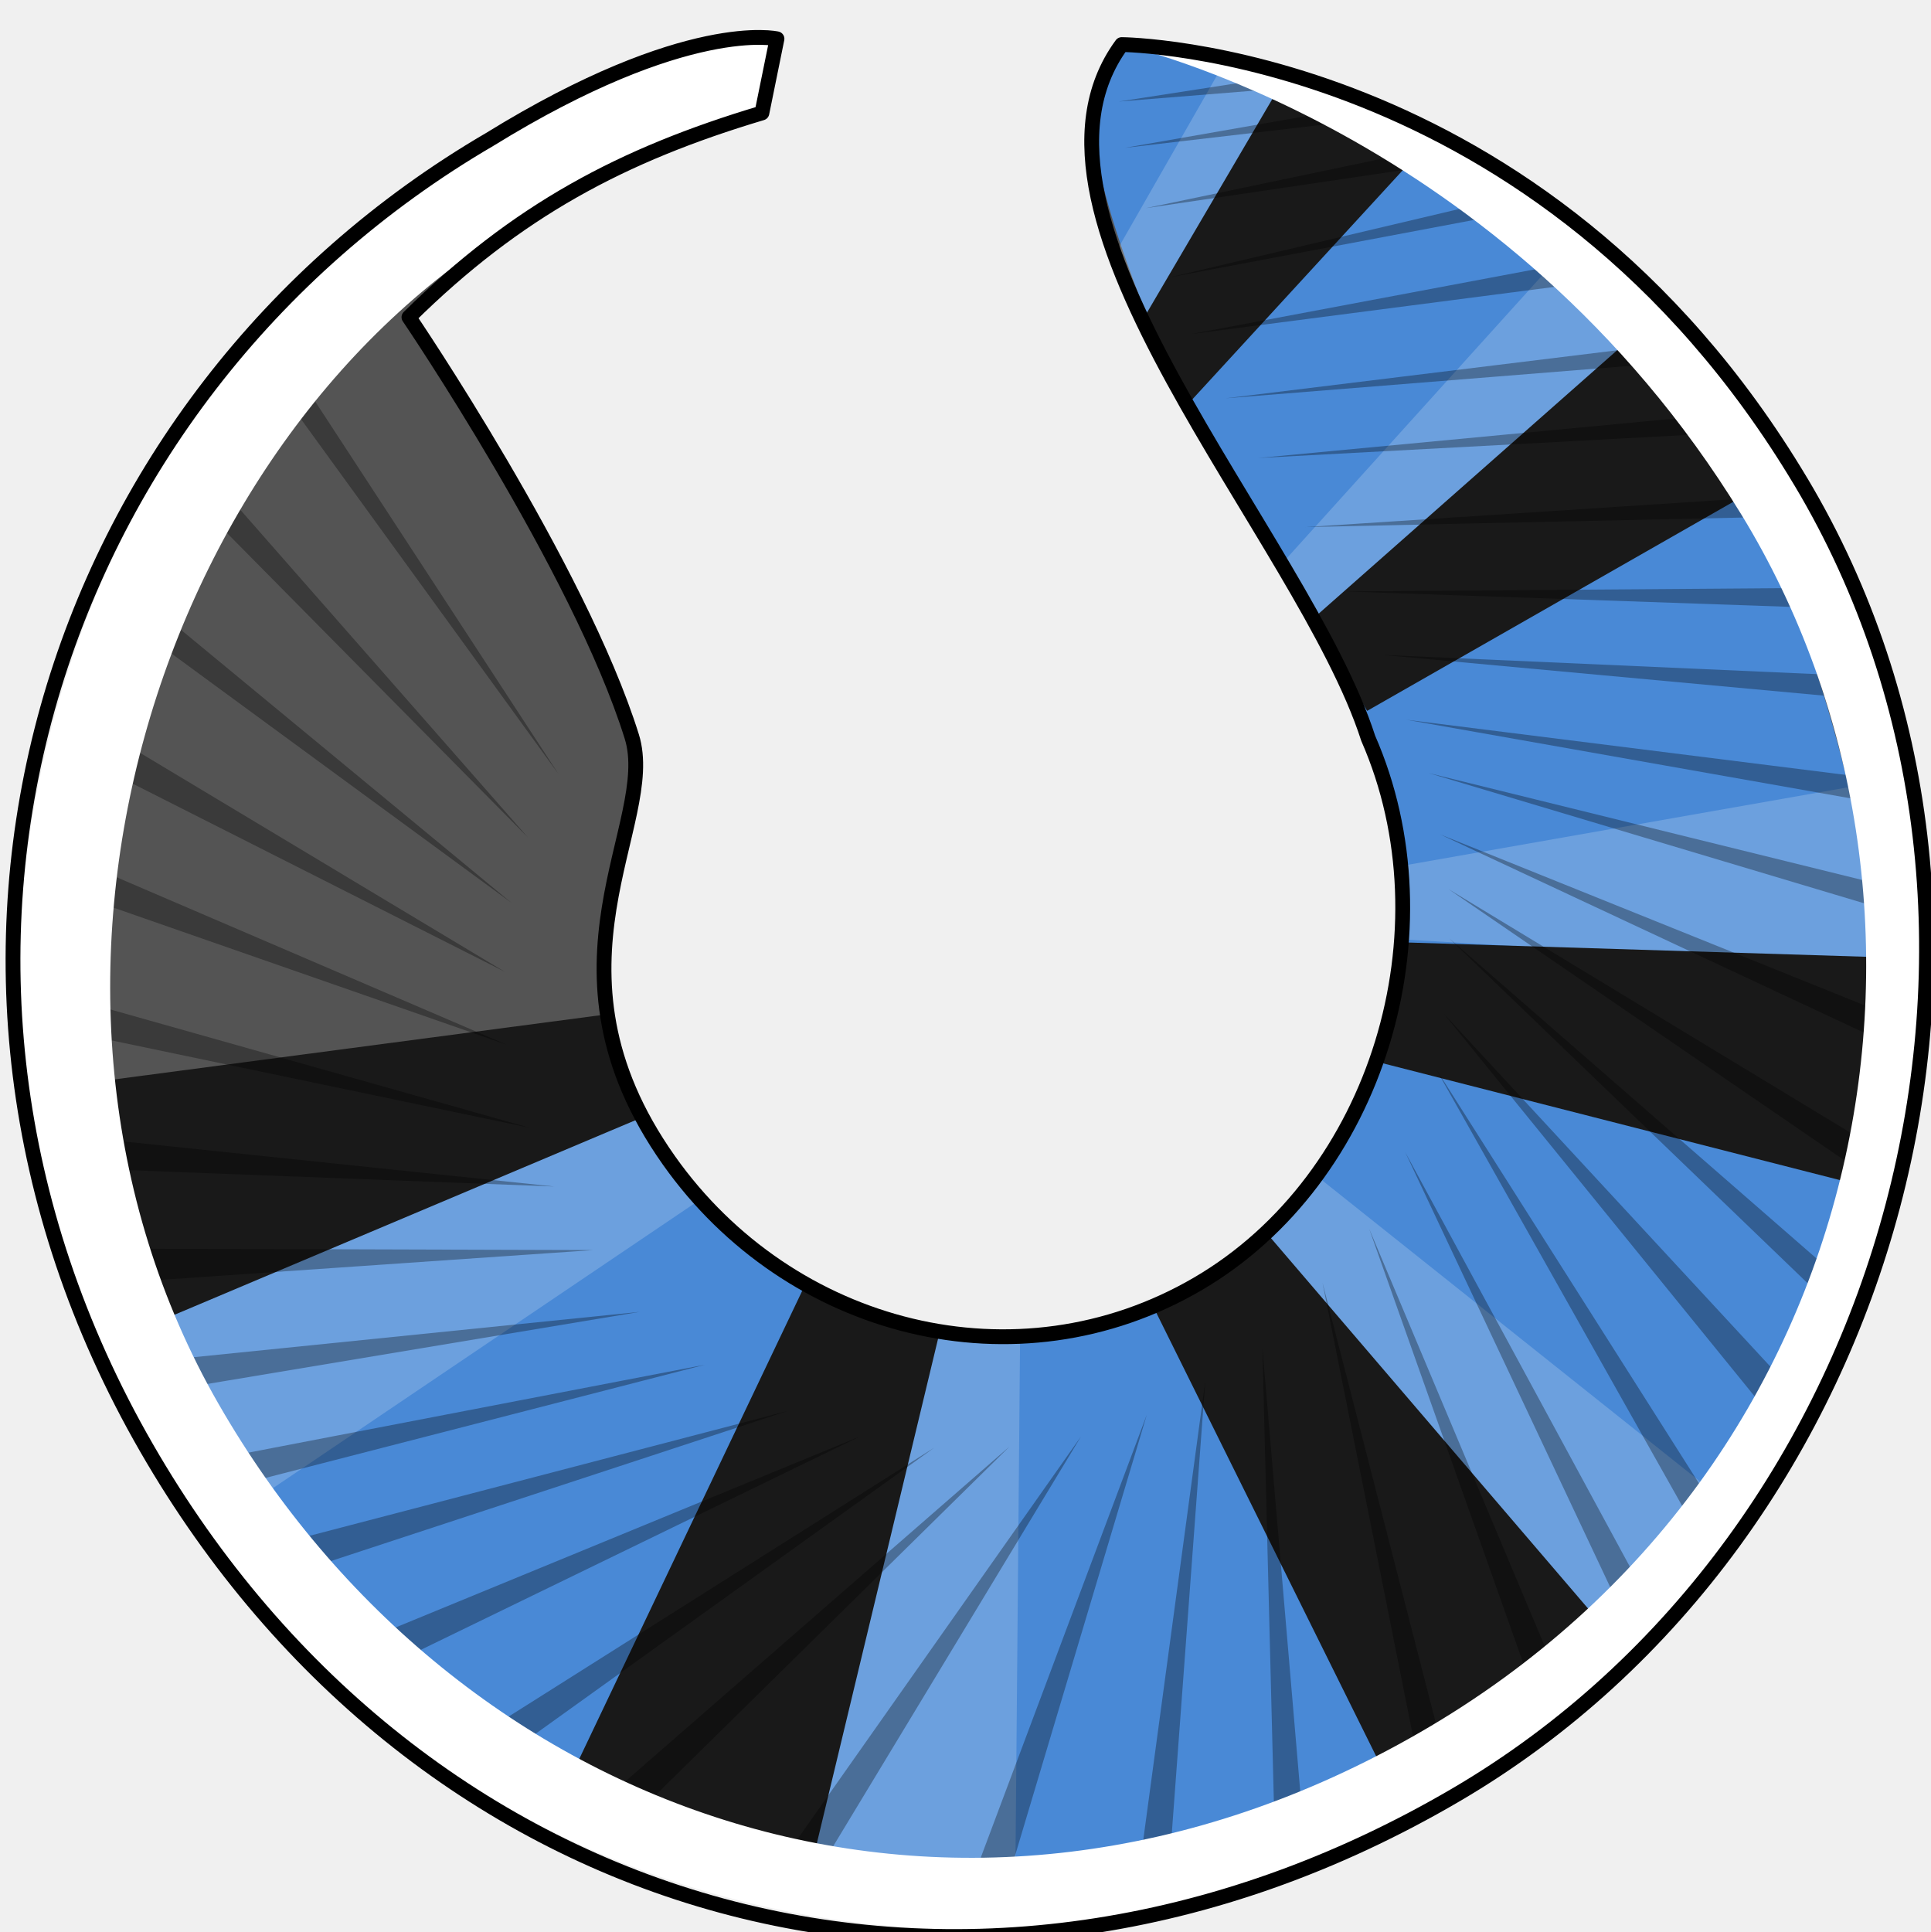
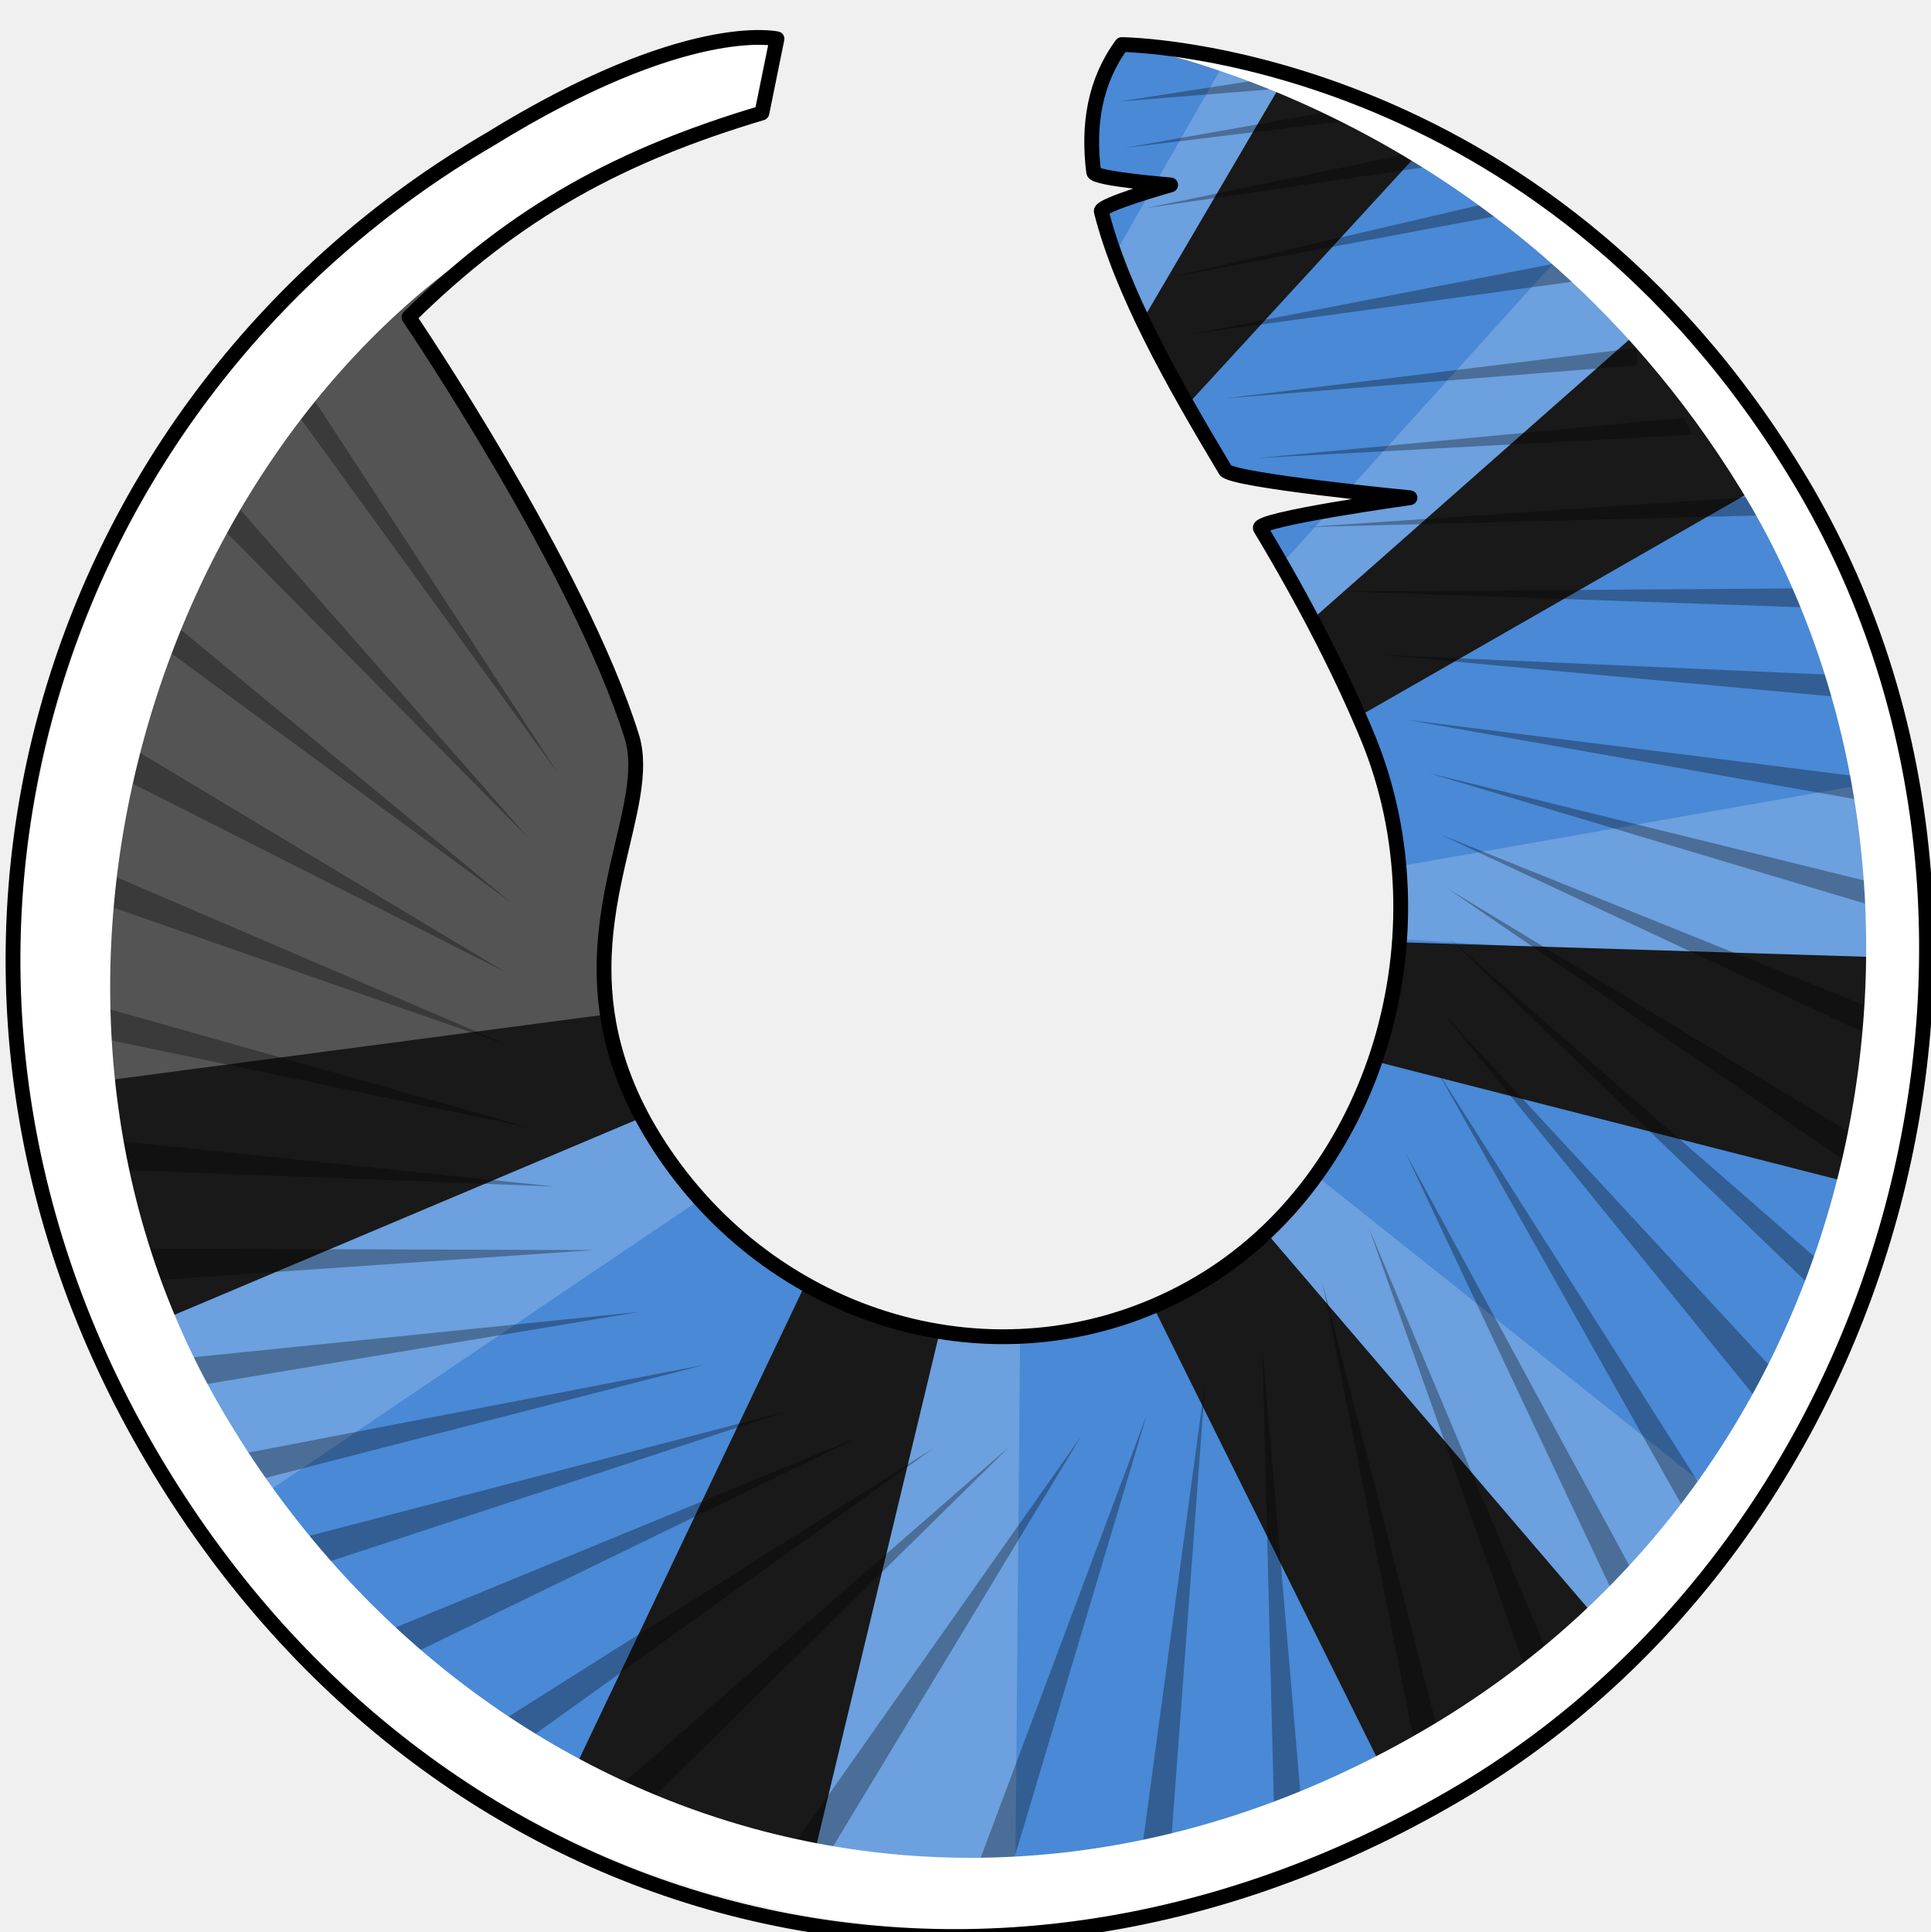
<svg xmlns="http://www.w3.org/2000/svg" width="130.416mm" height="130.495mm" viewBox="0 0 130.416 130.495" version="1.1" id="svg5">
  <defs id="defs2" />
  <g id="layer1" style="display:inline" transform="translate(-39.88579,-92.8416)">
    <circle style="display:none;fill:#fbfbfb;fill-opacity:1;stroke-width:0.5;stroke-linecap:round;stroke-linejoin:round;stop-color:#000000" id="path234" cx="104.843" cy="158.302" r="65.964" />
  </g>
  <g id="layer2" transform="translate(-39.88579,-92.8416)">
-     <path style="color:#000000;display:inline;fill:#545454;fill-opacity:1;stroke:none;stroke-linecap:round;stroke-linejoin:round;stroke-opacity:1;-inkscape-stroke:none" d="m 160.01,126.259 c 17.752,29.705 7.22,68.811 -22.664,86.259 -29.885,17.448 -68.811,7.22 -86.259,-22.664 -17.448,-29.885 -7.22,-68.811 22.664,-86.259 13.323,-8.219 18.662,-6.679 18.662,-6.679 l -1.059,3.555 c -9.455,2.826 -16.561,6.605 -23.843,13.796 0,0 12.558,18.637 15.328,29.308 1.396,5.378 -7.039,14.535 2.238,27.649 8.157,11.53 23.521,15.46 35.718,8.338 12.197,-7.121 17.183,-23.918 11.515,-36.854 -4.412,-13.695 -25.165,-35.247 -16.65,-46.857 0,0 26.814,1.069 44.348,30.408 z" id="path1109" />
-     <path id="path1485" style="display:inline;fill:#4989d6;fill-opacity:1;stroke:none;stroke-width:0.265px;stroke-linecap:butt;stroke-linejoin:miter;stroke-opacity:1" d="m 134.615,212.026 c -11.13,4.495 -30.106,8.869 -40.898,7.015 l 9.349,-36.342 c 4.276,0.765 10.095,-0.163 15.034,-1.621 z m -55.176,1.417 c -15.401,-9.893 -26.238,-20.665 -29.072,-32.976 l 32.989,-12.159 c 2.748,3.663 4.211,7.155 11.321,11.395 z m 45.499,-37.128 22.672,26.782 c 10.254,-9.195 16.562,-20.539 18.454,-31.03 l -32.827,-8.015 c -1.367,4.005 -4.421,9.084 -8.299,12.264 z m 9.329,-19.288 32.497,3.631 c -0.323,-12.263 -4.235,-23.667 -8.761,-34.924 l -28.659,10.099 c 3.523,6.183 6.186,12.768 4.923,21.194 z m -4.961,-21.242 22.245,-17.352 c -4.436,-6.717 -11.236,-11.86 -18.706,-16.557 l -13.132,17.858 z m -9.612,-15.98 7.577,-20.663 -11.204,-3.435 c -4.954,2.022 -1.542,12.064 3.628,24.098 z" />
-     <path style="display:inline;fill:#ffffff;fill-opacity:0.194;stroke:none;stroke-width:0.265px;stroke-linecap:butt;stroke-linejoin:miter;stroke-opacity:1" d="m 83.396,167.692 -32.669,13.853 5.865,12.981 30.641,-20.693 z m 19.565,14.874 -8.463,35.66 13.979,0.934 0.315,-35.662 z m 22.194,-6.258 22.749,26.728 7.805,-9.347 -26.932,-21.459 z m 9.427,-20.02 32.219,1.922 -0.561,-12.458 -31.613,5.565 z m -5.367,-20.893 20.83,-19.214 -5.01,-5.808 -18.674,20.67 z m -11.894,-20.153 9.445,-16.261 -4.393,-1.53 -7.347,12.843 z" id="path1555" />
-     <path id="path1520" style="display:inline;fill:#191919;fill-opacity:1;stroke:none;stroke-width:0.265px;stroke-linecap:butt;stroke-linejoin:miter;stroke-opacity:1" d="m 133.567,212.914 -15.779,-31.824 7.605,-5.027 22.83,26.664 z m -38.915,6.151 -16.241,-6.15 15.767,-33.099 9.171,3.053 z m 38.458,-54.453 32.799,8.381 1.498,-15.481 -33.001,-1.028 z m -0.871,-23.755 26.088,-14.894 -8.054,-10.476 -21.72,19.167 z m -12.281,-20.527 16.122,-17.553 -9.795,-4.015 -9.166,15.618 z m -36.633,47.958 -33.055,13.95 -5.233,-16.149 35.881,-4.739 z" />
-     <path style="fill:#000000;fill-opacity:0.316;stroke:none;stroke-width:0.265px;stroke-linecap:butt;stroke-linejoin:miter;stroke-opacity:1" d="m 60.077,118.276 17.535,26.844 -18.435,-25.406 z m -5.134,7.66 20.608,23.474 -21.518,-21.764 z m -4.71,7.896 24.209,19.994 -24.89,-18.249 z m -3.232,8.453 26.991,16.197 -27.617,-13.959 z m -1.782,8.717 28.932,12.419 -29.18,-10.174 z m 30.44,18.013 -30.7,-8.662 0.232,2.296 z m 1.667,3.967 -30.783,-3.219 0.567,2.062 z m 2.643,4.295 -31.339,-0.096 0.992,2.185 z m 3.13,4.173 -31.452,3.197 1.066,1.868 z m 4.402,3.572 -32.264,6.211 1.366,1.747 z m 5.621,3.113 -33.939,8.863 1.5,1.794 z m 4.888,1.716 -33.067,13.601 1.789,1.594 z m 4.981,0.776 -30.08,19.001 1.966,1.171 z m 5.094,-0.084 -26.498,23.091 2.172,0.865 z m 4.822,-0.673 -19.658,27.914 2.622,0.253 z m 4.447,-1.469 -11.446,30.524 2.356,-0.109 z m 3.953,-2.287 -4.298,31.788 2.031,-1.195 z m 3.856,-2.226 0.792,31.345 1.814,-0.827 z m 10.333,27.031 -6.272,-31.435 7.946,30.867 z m 7.466,-5.234 -10.582,-29.837 12.125,28.825 z m 5.89,-5.233 -14.042,-29.789 15.364,28.345 z m 4.846,-5.58 -16.809,-29.834 18.028,28.407 z m 4.965,-7.408 -21.257,-26.166 22.996,24.849 z m 3.755,-7.54 -24.641,-23.709 25.523,22.244 z m 2.793,-8.206 -27.466,-18.816 28.18,17.074 z m 1.037,-8.918 -29.09,-13.605 29.577,11.91 z m 0.453,-8.68 -30.312,-9.064 30.047,7.409 z m -1.312,-7.268 -30.497,-5.395 30.409,3.816 z m -1.274,-6.93 -30.905,-2.849 30.65,1.357 z m -2.504,-6.063 -30.867,-1.068 29.955,-0.227 z m -3.676,-6.067 -29.866,0.651 29.66,-1.93 z m -3.744,-5.588 -29.317,1.573 28.765,-2.723 z m -3.719,-4.688 -27.794,2.229 27.838,-3.414 z m -5.061,-5.364 -25.075,3.253 24.593,-4.626 z m -5.319,-4.575 -21.236,4.006 20.531,-4.844 z m -3.947,-3.466 -18.857,2.791 17.446,-3.654 z m -5.91,-2.958 -14.376,1.677 13.017,-2.28 z m -4.603,-2.272 -10.167,0.819 9.214,-1.428 z" id="path1968" />
-     <path style="color:#000000;display:inline;fill:#ffffff;fill-opacity:1;stroke:none;stroke-linecap:round;stroke-linejoin:round;stroke-opacity:1;-inkscape-stroke:none" d="m 161.797,125.216 c 17.752,29.705 6.188,71.149 -23.567,88.816 -32.253,19.15 -71.311,6.65 -88.76,-23.234 -17.448,-29.885 -6.482,-71.259 23.403,-88.707 13.323,-8.219 19.628,-7.015 19.628,-7.015 l -1.146,5.396 c -9.455,2.826 -7.177,2.092 -15.794,7.043 -25.109,14.428 -36.959,52.207 -20.922,80.134 16.037,27.926 49.928,40.249 81.2,22.186 31.272,-18.063 37.623,-56.206 21.667,-82.258 -15.956,-26.052 -41.843,-31.725 -41.843,-31.725 0,0 28.602,0.025 46.135,29.365 z" id="path1420" />
-     <path style="color:#000000;display:inline;fill:none;fill-opacity:1;stroke:#000000;stroke-linecap:round;stroke-linejoin:round;stroke-opacity:1;-inkscape-stroke:none" d="m 161.533,125.37 c 17.752,29.705 6.576,71.206 -23.283,88.697 -32.816,19.222 -70.051,8.553 -88.475,-23.447 -18.854,-32.747 -6.69,-70.915 23.195,-88.363 13.323,-8.219 19.403,-6.794 19.403,-6.794 l -1.019,5.008 c -9.455,2.826 -16.561,6.605 -23.843,13.796 0,0 11.484,16.906 15.053,28.322 1.839,5.883 -6.763,15.521 2.514,28.636 8.157,11.53 23.521,15.46 35.718,8.338 12.197,-7.121 17.183,-23.918 11.515,-36.854 -4.412,-13.695 -25.165,-35.247 -16.65,-46.857 0,0 28.338,0.179 45.871,29.519 z" id="path1518" />
+     <path style="color:#000000;display:inline;fill:#545454;fill-opacity:1;stroke:none;stroke-linecap:round;stroke-linejoin:round;stroke-opacity:1;-inkscape-stroke:none" d="m 160.01,126.259 c 17.752,29.705 7.22,68.811 -22.664,86.259 -29.885,17.448 -68.811,7.22 -86.259,-22.664 -17.448,-29.885 -7.22,-68.811 22.664,-86.259 13.323,-8.219 18.662,-6.679 18.662,-6.679 l -1.059,3.555 c -9.455,2.826 -16.561,6.605 -23.843,13.796 0,0 12.558,18.637 15.328,29.308 1.396,5.378 -7.039,14.535 2.238,27.649 8.157,11.53 23.521,15.46 35.718,8.338 12.197,-7.121 17.183,-23.918 11.515,-36.854 -1.387,-4.307 -4.141,-8.945 -7.342,-14.252 -0.25,-0.414 8.066,-1.948 8.066,-1.948 0,0 -9.966,-1.118 -10.224,-1.547 -3.837,-6.375 -7.414,-12.454 -8.685,-18.136 -0.053,-0.239 4.225,-1.369 4.225,-1.369 0,0 -4.631,-0.476 -4.666,-0.7 -0.533,-3.442 0.008,-6.221 1.977,-8.906 0,0 26.814,1.069 44.348,30.408 z" id="path1109" />
+     <path id="path1485" style="display:inline;fill:#4989d6;fill-opacity:1;stroke:none;stroke-width:0.265px;stroke-linecap:butt;stroke-linejoin:miter;stroke-opacity:1" d="m 134.615,212.026 c -11.13,4.495 -30.106,8.869 -40.898,7.015 l 9.349,-36.342 c 4.276,0.765 10.095,-0.163 15.034,-1.621 z m -55.176,1.417 c -15.401,-9.893 -26.238,-20.665 -29.072,-32.976 l 32.989,-12.159 c 2.748,3.663 4.211,7.155 11.321,11.395 z m 45.499,-37.128 22.672,26.782 c 10.254,-9.195 16.562,-20.539 18.454,-31.03 l -32.827,-8.015 c -1.367,4.005 -4.421,9.084 -8.299,12.264 z m 9.329,-19.288 32.497,3.631 c 0.777,-12.054 -1.767,-23.197 -8.761,-34.924 l -28.659,10.099 c 3.523,6.183 6.186,12.768 4.923,21.194 z m -4.961,-21.242 22.892,-18.078 c -4.436,-6.717 -11.883,-11.134 -19.353,-15.831 l -13.132,17.858 2.967,4.965 10.844,2.047 -8.483,1.904 z m -9.612,-15.98 7.577,-20.663 -11.204,-3.435 c -2.404,0.981 -2.904,4.46 -2.122,8.531 0.121,0.628 4.836,1.335 4.836,1.335 0,0 -4.261,1.266 -4.123,1.736 1.089,3.733 3.018,7.795 5.037,12.495 z" />
+     <path style="display:inline;fill:#ffffff;fill-opacity:0.194;stroke:none;stroke-width:0.265px;stroke-linecap:butt;stroke-linejoin:miter;stroke-opacity:1" d="m 83.396,167.692 -32.669,13.853 5.865,12.981 30.641,-20.693 z m 19.565,14.874 -8.463,35.66 13.979,0.934 0.315,-35.662 z m 22.194,-6.258 22.749,26.728 7.805,-9.347 -26.932,-21.459 z m 9.427,-20.02 32.219,1.922 -0.561,-12.458 -31.613,5.565 z m -5.367,-20.893 21.394,-19.654 -5.574,-5.368 -13.809,15.285 3.126,0.996 -4.729,0.778 -3.263,3.611 z m -11.894,-20.153 9.445,-16.261 -4.393,-1.53 -7.347,12.843 z" id="path1555" />
+     <path id="path1520" style="display:inline;fill:#191919;fill-opacity:1;stroke:none;stroke-width:0.265px;stroke-linecap:butt;stroke-linejoin:miter;stroke-opacity:1" d="m 133.567,212.914 -15.779,-31.824 7.605,-5.027 22.83,26.664 z m -38.915,6.151 -16.241,-6.15 15.767,-33.099 9.171,3.053 z m 38.458,-54.453 32.799,8.381 1.498,-15.481 -33.001,-1.028 z m -1.474,-23.36 26.691,-15.288 -8.054,-10.476 -21.72,19.167 z m -11.678,-20.921 16.122,-17.553 -9.795,-4.015 -9.166,15.618 z m -36.633,47.958 -33.055,13.95 -5.233,-16.149 35.881,-4.739 z" />
+     <path style="fill:#000000;fill-opacity:0.316;stroke:none;stroke-width:0.265px;stroke-linecap:butt;stroke-linejoin:miter;stroke-opacity:1" d="m 60.077,118.276 17.535,26.844 -18.435,-25.406 z m -5.134,7.66 20.608,23.474 -21.518,-21.764 z m -4.71,7.896 24.209,19.994 -24.89,-18.249 z m -3.232,8.453 26.991,16.197 -27.617,-13.959 z m -1.782,8.717 28.932,12.419 -29.18,-10.174 z m 30.44,18.013 -30.7,-8.662 0.232,2.296 z m 1.667,3.967 -30.783,-3.219 0.567,2.062 z m 2.643,4.295 -31.339,-0.096 0.992,2.185 z m 3.13,4.173 -31.452,3.197 1.066,1.868 z m 4.402,3.572 -32.264,6.211 1.366,1.747 z m 5.621,3.113 -33.939,8.863 1.5,1.794 z m 4.888,1.716 -33.067,13.601 1.789,1.594 z m 4.981,0.776 -30.08,19.001 1.966,1.171 z m 5.094,-0.084 -26.498,23.091 2.172,0.865 z m 4.822,-0.673 -19.658,27.914 2.622,0.253 z m 4.447,-1.469 -11.446,30.524 2.356,-0.109 z m 3.953,-2.287 -4.298,31.788 2.031,-1.195 z m 3.856,-2.226 0.792,31.345 1.814,-0.827 z m 10.333,27.031 -6.272,-31.435 7.946,30.867 z m 7.466,-5.234 -10.582,-29.837 12.125,28.825 z m 5.89,-5.233 -14.042,-29.789 15.364,28.345 z m 4.846,-5.58 -16.809,-29.834 18.028,28.407 z m 4.965,-7.408 -21.257,-26.166 22.996,24.849 z m 3.755,-7.54 -24.641,-23.709 25.523,22.244 z m 2.793,-8.206 -27.466,-18.816 28.18,17.074 z m 1.037,-8.918 -29.09,-13.605 29.577,11.91 z m 0.453,-8.68 -30.312,-9.064 30.047,7.409 z m -1.312,-7.268 -30.497,-5.395 30.409,3.816 z m -1.274,-6.93 -30.905,-2.849 30.65,1.357 z m -2.504,-6.063 -30.867,-1.068 30.463,-0.206 z m -2.791,-6.205 -30.751,0.789 30.546,-2.069 z m -4.63,-5.449 -29.317,1.573 28.765,-2.723 z m -3.719,-4.688 -27.794,2.229 27.838,-3.414 z m -4.149,-5.678 -25.987,3.567 25.505,-4.94 z m -5.387,-4.396 -22.081,4.14 21.376,-4.978 z m -4.416,-3.369 -19.233,2.829 17.822,-3.691 z m -5.372,-3.107 -15.29,1.864 13.931,-2.466 z m -5.517,-2.085 -10.167,0.819 9.214,-1.428 z" id="path1968" />
+     <path style="color:#000000;display:inline;fill:#ffffff;fill-opacity:1;stroke:none;stroke-linecap:round;stroke-linejoin:round;stroke-opacity:1;-inkscape-stroke:none" d="m 161.797,125.216 c 17.752,29.705 6.188,71.149 -23.567,88.816 -32.253,19.15 -71.311,6.65 -88.76,-23.234 -17.448,-29.885 -6.482,-71.259 23.403,-88.707 13.323,-8.219 19.628,-7.015 19.628,-7.015 l -1.146,5.396 c -9.455,2.826 -7.177,2.092 -15.794,7.043 -25.109,14.428 -36.959,52.207 -20.922,80.134 16.037,27.926 49.928,40.249 81.2,22.186 31.272,-18.063 37.623,-57.854 21.667,-83.906 -15.956,-26.052 -41.843,-30.077 -41.843,-30.077 0,0 28.602,0.025 46.135,29.365 z" id="path1420" />
+     <path style="color:#000000;display:inline;fill:none;fill-opacity:1;stroke:#000000;stroke-linecap:round;stroke-linejoin:round;stroke-opacity:1;-inkscape-stroke:none" d="m 161.533,125.37 c 17.752,29.705 6.576,71.206 -23.283,88.697 -32.816,19.222 -70.051,8.553 -88.475,-23.447 -18.854,-32.747 -6.69,-70.915 23.195,-88.363 13.323,-8.219 19.403,-6.794 19.403,-6.794 l -1.019,5.008 c -9.455,2.826 -16.561,6.605 -23.843,13.796 0,0 11.484,16.906 15.053,28.322 0.733,2.345 -0.193,5.288 -0.985,8.809 -0.254,1.131 -0.495,2.323 -0.661,3.573 -0.139,1.043 -0.227,2.126 -0.23,3.251 -0.009,3.858 0.99,8.197 4.39,13.003 8.157,11.53 23.521,15.46 35.718,8.338 12.197,-7.121 16.872,-23.786 11.515,-36.854 -1.661,-4.051 -4.198,-9.062 -7.282,-14.183 -0.365,-0.607 10.102,-2.065 10.102,-2.065 0,0 -12.048,-1.161 -12.468,-1.862 -3.563,-5.948 -6.998,-12.026 -8.386,-17.483 -0.11,-0.432 4.688,-1.785 4.688,-1.785 0,0 -5.142,-0.408 -5.199,-0.855 -0.407,-3.212 0.077,-6.145 1.895,-8.624 0,0 28.338,0.179 45.871,29.519 z" id="path1518" />
  </g>
  <g id="layer3" style="display:none">
    <text xml:space="preserve" style="font-style:normal;font-weight:normal;font-size:22.578px;line-height:1.25;font-family:sans-serif;letter-spacing:0px;word-spacing:0px;fill:#000000;fill-opacity:1;stroke:none;stroke-width:0.265" x="82.566" y="53.437" id="text2061" transform="rotate(41.47936)">
      <tspan id="tspan2059" style="font-style:normal;font-variant:normal;font-weight:bold;font-stretch:normal;font-size:22.578px;font-family:FreeMono;-inkscape-font-specification:'FreeMono Bold';stroke-width:0.265" x="82.566" y="53.437">S</tspan>
    </text>
    <text xml:space="preserve" style="font-style:normal;font-weight:normal;font-size:22.578px;line-height:1.25;font-family:sans-serif;letter-spacing:0px;word-spacing:0px;fill:#000000;fill-opacity:1;stroke:none;stroke-width:0.265" x="55.757" y="118.767" id="text2061-3" transform="rotate(-5.380753)">
      <tspan id="tspan2059-6" style="font-style:normal;font-variant:normal;font-weight:bold;font-stretch:normal;font-size:22.578px;font-family:FreeMono;-inkscape-font-specification:'FreeMono Bold';stroke-width:0.265" x="55.757" y="118.767">n</tspan>
    </text>
    <text xml:space="preserve" style="font-style:normal;font-weight:normal;font-size:22.578px;line-height:1.25;font-family:sans-serif;letter-spacing:0px;word-spacing:0px;fill:#000000;fill-opacity:1;stroke:none;stroke-width:0.265" x="55.757" y="118.767" id="text2182" transform="rotate(-5.380753)">
      <tspan id="tspan2180" style="font-style:normal;font-variant:normal;font-weight:bold;font-stretch:normal;font-size:22.578px;font-family:FreeMono;-inkscape-font-specification:'FreeMono Bold';stroke-width:0.265" x="55.757" y="118.767">n</tspan>
    </text>
    <text xml:space="preserve" style="font-style:normal;font-weight:normal;font-size:22.578px;line-height:1.25;font-family:sans-serif;letter-spacing:0px;word-spacing:0px;fill:#000000;fill-opacity:1;stroke:none;stroke-width:0.265" x="-17.345" y="141.146" id="text2061-7" transform="rotate(-55.07219)">
      <tspan id="tspan2059-5" style="font-style:normal;font-variant:normal;font-weight:bold;font-stretch:normal;font-size:22.578px;font-family:FreeMono;-inkscape-font-specification:'FreeMono Bold';stroke-width:0.265" x="-17.345" y="141.146">i</tspan>
    </text>
    <text xml:space="preserve" style="font-style:normal;font-weight:normal;font-size:22.578px;line-height:1.25;font-family:sans-serif;letter-spacing:0px;word-spacing:0px;fill:#000000;fill-opacity:1;stroke:none;stroke-width:0.265" x="-17.345" y="141.146" id="text2203" transform="rotate(-55.07219)">
      <tspan id="tspan2201" style="font-style:normal;font-variant:normal;font-weight:bold;font-stretch:normal;font-size:22.578px;font-family:FreeMono;-inkscape-font-specification:'FreeMono Bold';stroke-width:0.265" x="-17.345" y="141.146">i</tspan>
    </text>
    <text xml:space="preserve" style="font-style:normal;font-weight:normal;font-size:19.752px;line-height:1.25;font-family:sans-serif;letter-spacing:0px;word-spacing:0px;fill:#000000;fill-opacity:1;stroke:none;stroke-width:0.231" x="-77.429" y="103.103" id="text2061-35" transform="rotate(-100.8686)">
      <tspan id="tspan2059-62" style="font-style:normal;font-variant:normal;font-weight:bold;font-stretch:normal;font-size:19.752px;font-family:FreeMono;-inkscape-font-specification:'FreeMono Bold';stroke-width:0.231" x="-77.429" y="103.103">t</tspan>
    </text>
    <text xml:space="preserve" style="font-style:normal;font-weight:normal;font-size:18.27px;line-height:1.25;font-family:sans-serif;letter-spacing:0px;word-spacing:0px;fill:#000000;fill-opacity:1;stroke:none;stroke-width:0.214" x="-93.377" y="48.413" id="text2224" transform="rotate(-138.2111)">
      <tspan id="tspan2222" style="font-style:normal;font-variant:normal;font-weight:bold;font-stretch:normal;font-size:18.27px;font-family:FreeMono;-inkscape-font-specification:'FreeMono Bold';stroke-width:0.214" x="-93.377" y="48.413">c</tspan>
    </text>
    <text xml:space="preserve" style="font-style:normal;font-weight:normal;font-size:10.821px;line-height:1.25;font-family:sans-serif;letter-spacing:0px;word-spacing:0px;fill:#000000;fill-opacity:1;stroke:none;stroke-width:0.127" x="-76.754" y="31.992" id="text2228" transform="rotate(-151.8554)">
      <tspan id="tspan2226" style="font-style:normal;font-variant:normal;font-weight:bold;font-stretch:normal;font-size:10.821px;font-family:FreeMono;-inkscape-font-specification:'FreeMono Bold';stroke-width:0.127" x="-76.754" y="31.992">h</tspan>
    </text>
  </g>
</svg>
